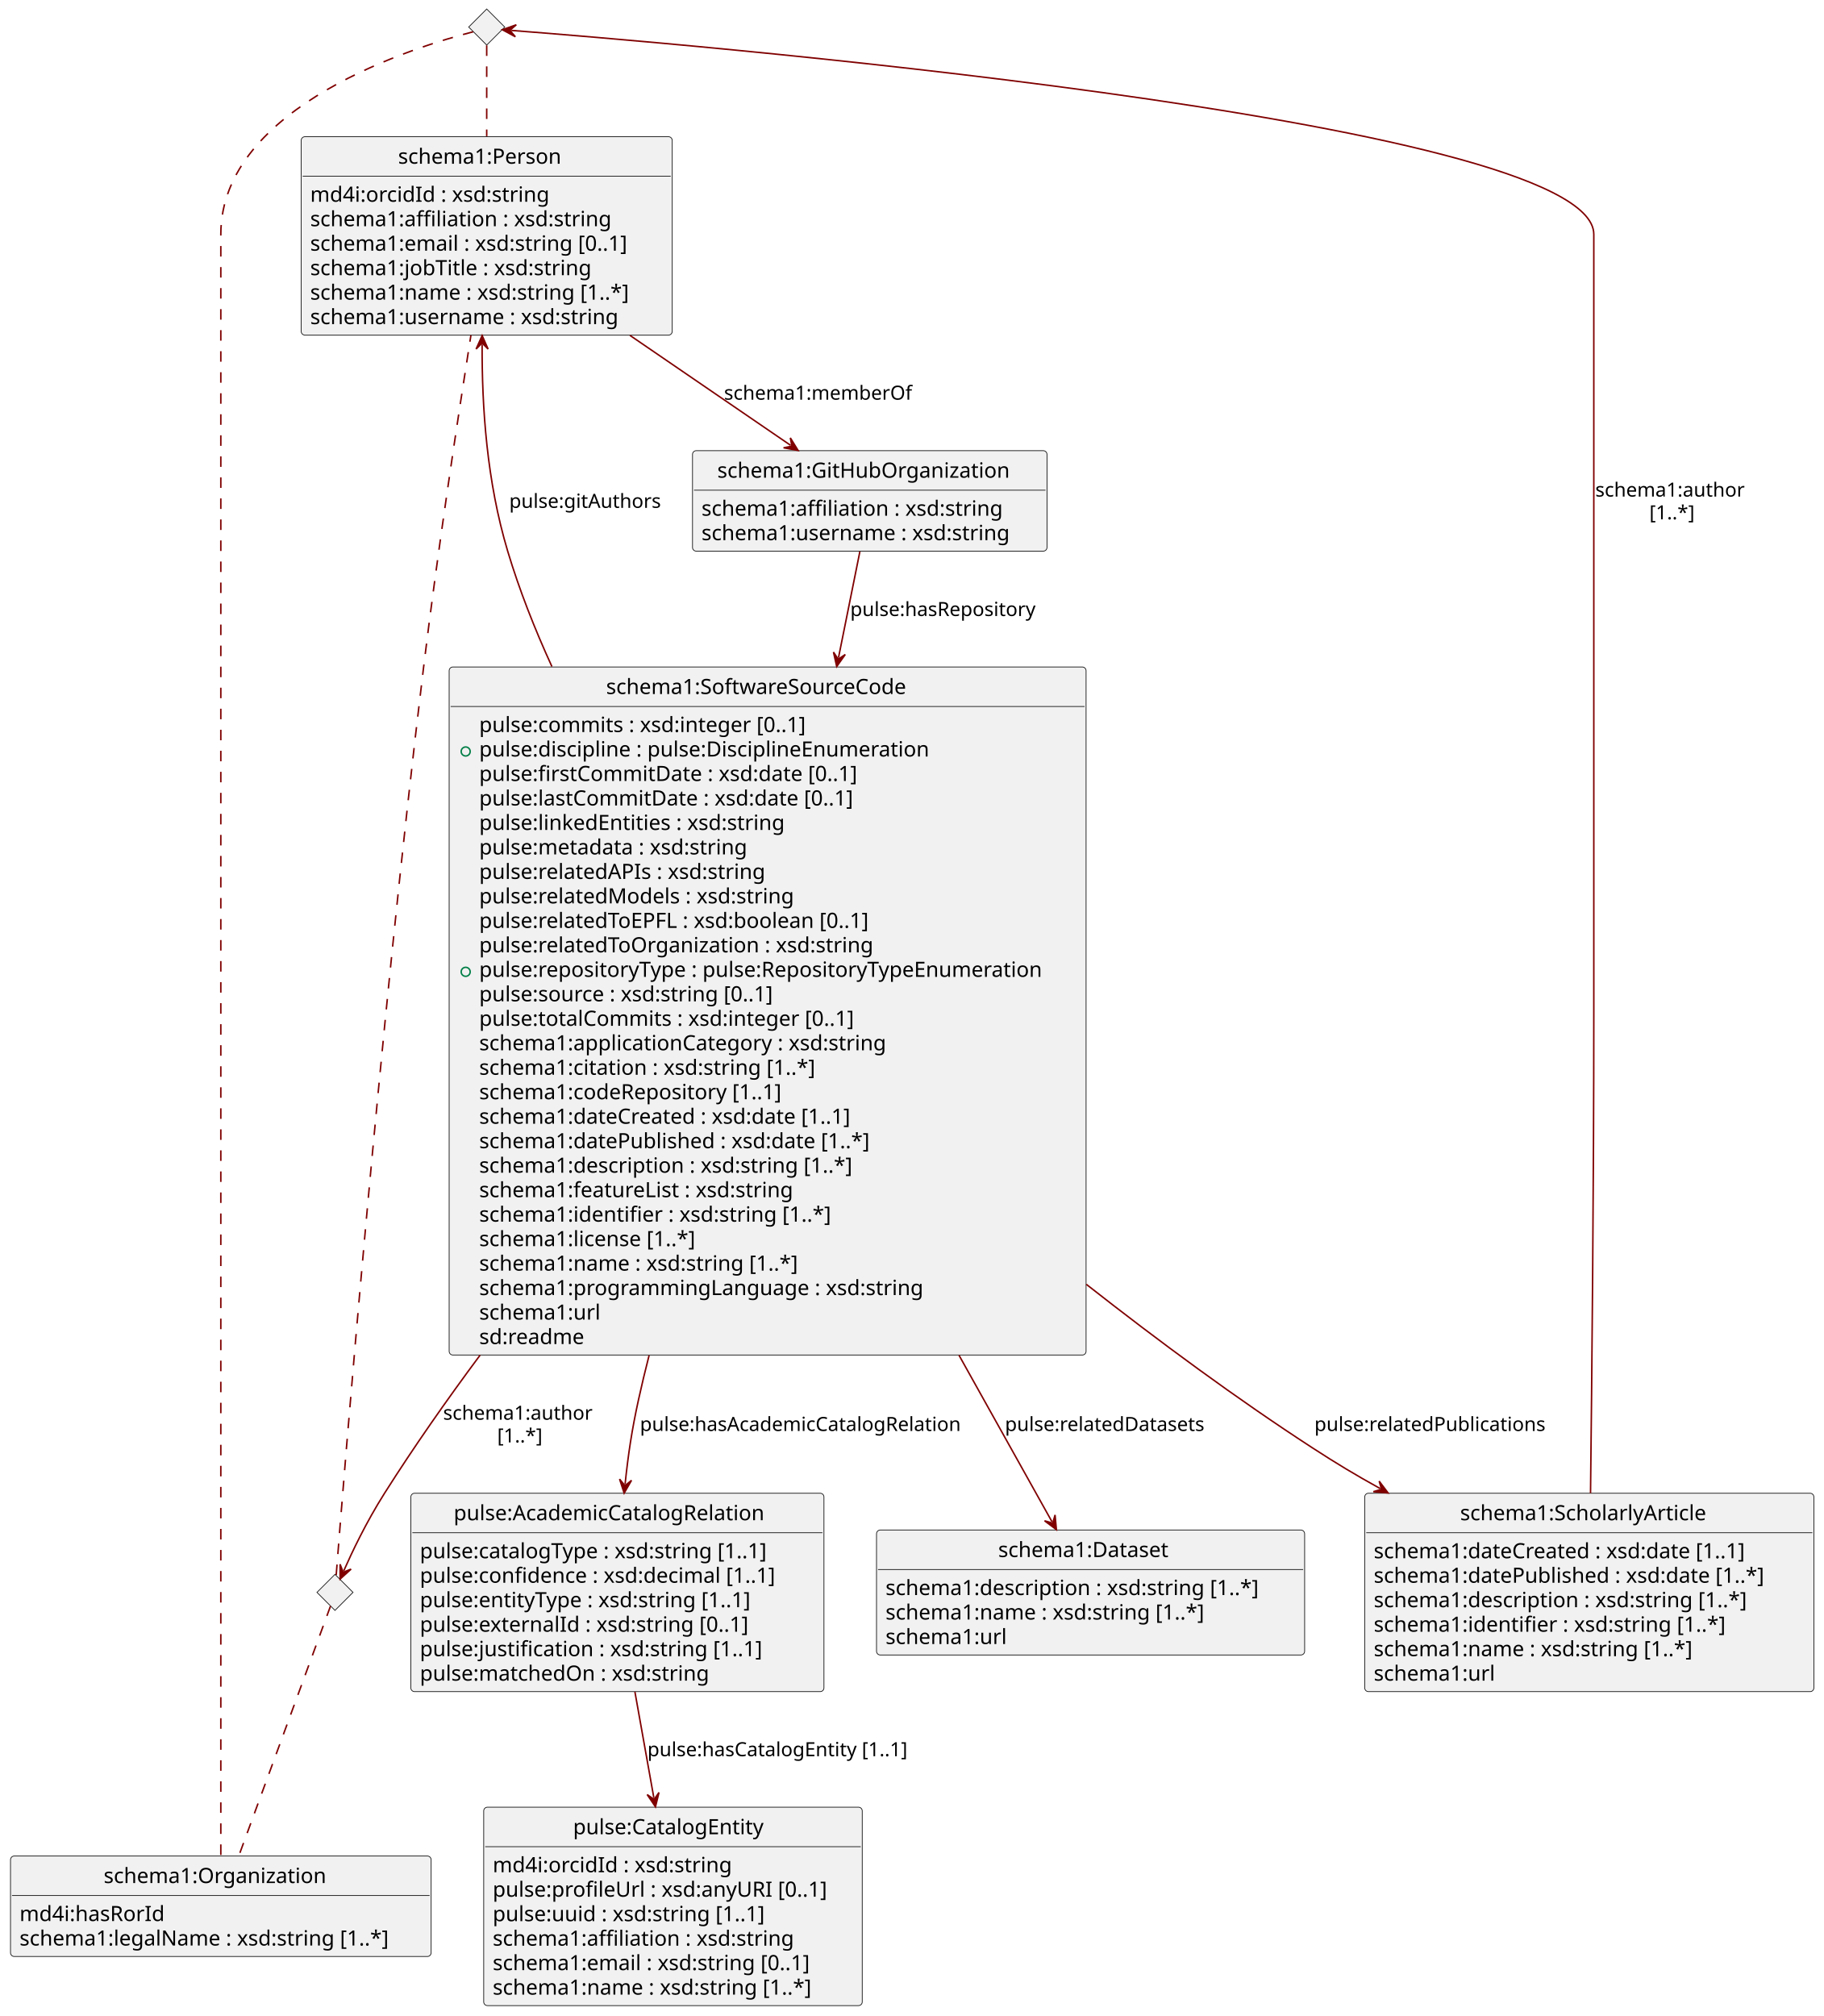
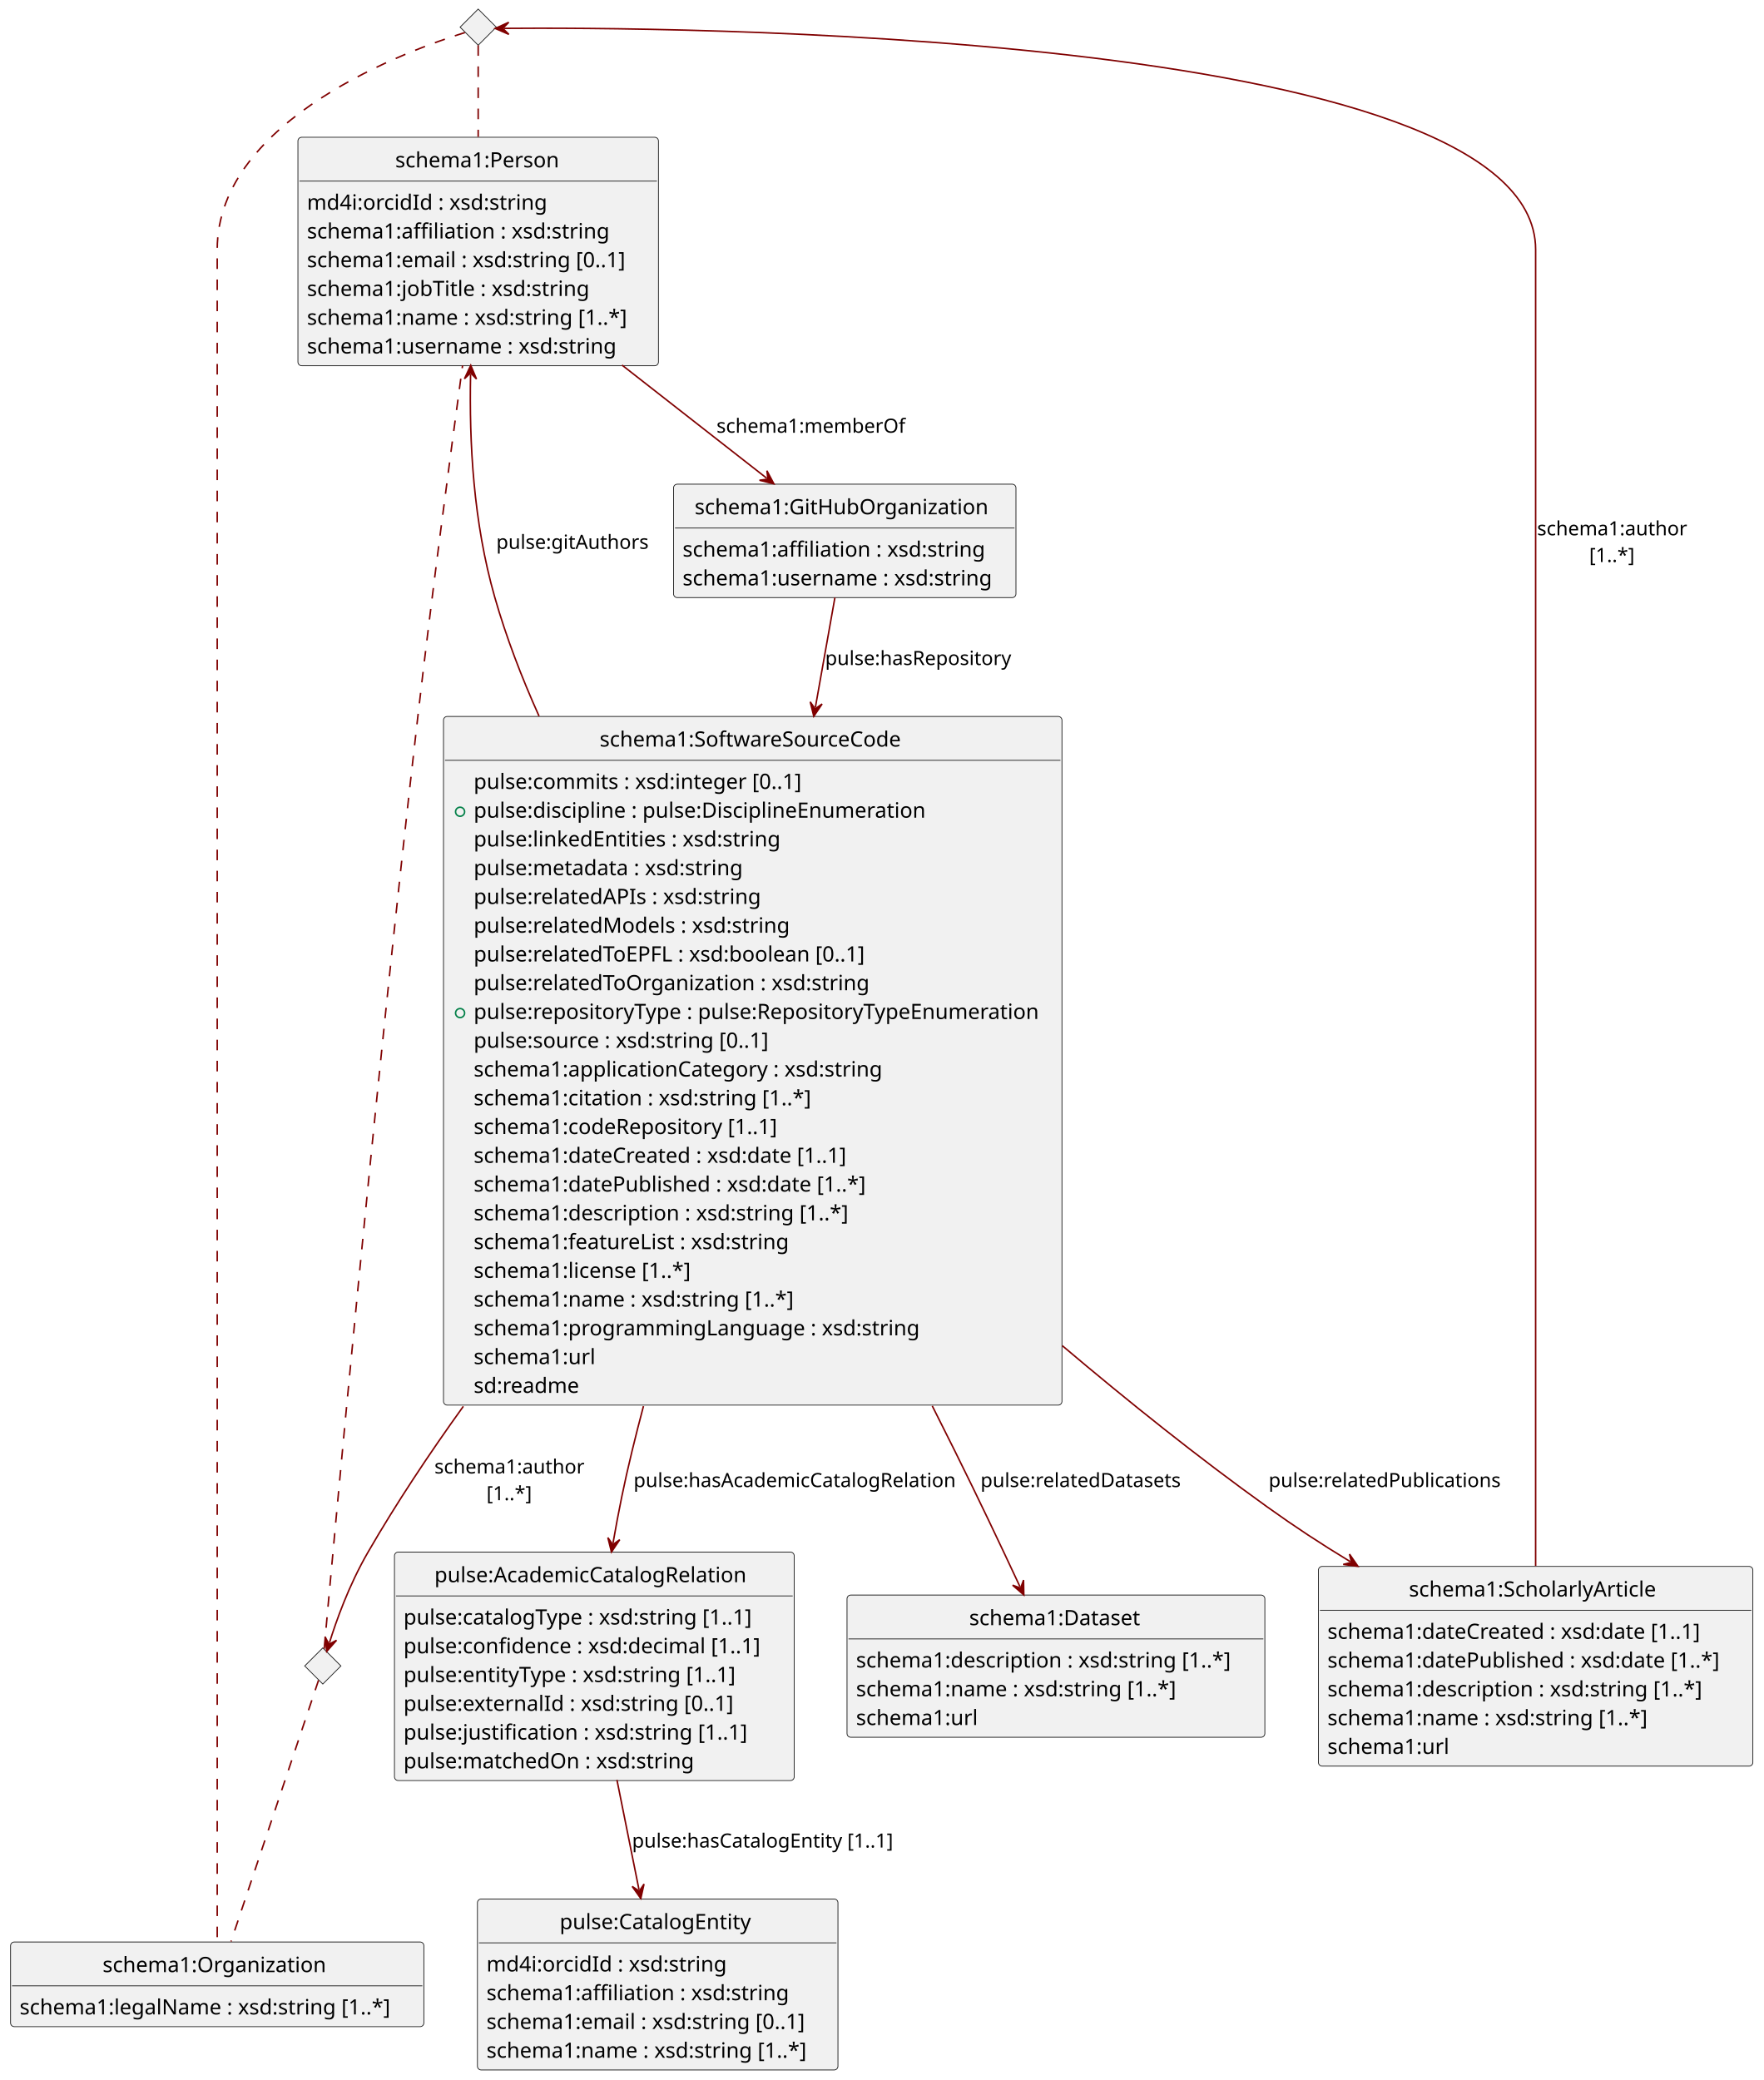
- <svg xmlns="http://www.w3.org/2000/svg" contentStyleType="text/css" height="1342px" preserveAspectRatio="none" style="width:1214px;height:1342px;background:#FFFFFF;" version="1.1" viewBox="0 0 1214 1342" width="1214px" zoomAndPan="magnify">
+ <svg xmlns="http://www.w3.org/2000/svg" contentStyleType="text/css" height="1379px" preserveAspectRatio="none" style="width:1169px;height:1379px;background:#FFFFFF;" version="1.1" viewBox="0 0 1169 1379" width="1169px" zoomAndPan="magnify">
  <defs />
  <g>
    <g id="elem_schema1:Organization">
-       <rect codeLine="8" fill="#F1F1F1" height="66.891" id="schema1:Organization" rx="2.5" ry="2.5" style="stroke:#181818;stroke-width:0.5;" width="280" x="7" y="1235.5" />
-       <text fill="#000000" font-family="sans-serif" font-size="14" lengthAdjust="spacing" textLength="156" x="69" y="1253.495">schema1:Organization</text>
-       <line style="stroke:#181818;stroke-width:0.5;" x1="8" x2="286" y1="1261.797" y2="1261.797" />
-       <text fill="#000000" font-family="sans-serif" font-size="14" lengthAdjust="spacing" textLength="100" x="13" y="1278.792">md4i:hasRorId</text>
-       <text fill="#000000" font-family="sans-serif" font-size="14" lengthAdjust="spacing" textLength="268" x="13" y="1295.089">schema1:legalName  : xsd:string  [1..*]</text>
+       <rect codeLine="8" fill="#F1F1F1" height="56.136" id="schema1:Organization" rx="2.5" ry="2.5" style="stroke:#181818;stroke-width:0.5;" width="274" x="7" y="1287.5" />
+       <text fill="#000000" font-family="sans-serif" font-size="14" lengthAdjust="spacing" textLength="152" x="68" y="1307.466">schema1:Organization</text>
+       <line style="stroke:#181818;stroke-width:0.5;" x1="8" x2="280" y1="1316.568" y2="1316.568" />
+       <text fill="#000000" font-family="sans-serif" font-size="14" lengthAdjust="spacing" textLength="262" x="13" y="1335.534">schema1:legalName  : xsd:string  [1..*]</text>
    </g>
    <g id="elem_schema1:Person">
-       <rect codeLine="11" fill="#F1F1F1" height="132.078" id="schema1:Person" rx="2.5" ry="2.5" style="stroke:#181818;stroke-width:0.5;" width="247" x="200.5" y="91" />
-       <text fill="#000000" font-family="sans-serif" font-size="14" lengthAdjust="spacing" textLength="118" x="265" y="108.995">schema1:Person</text>
-       <line style="stroke:#181818;stroke-width:0.5;" x1="201.5" x2="446.5" y1="117.297" y2="117.297" />
-       <text fill="#000000" font-family="sans-serif" font-size="14" lengthAdjust="spacing" textLength="170" x="206.5" y="134.292">md4i:orcidId  : xsd:string</text>
-       <text fill="#000000" font-family="sans-serif" font-size="14" lengthAdjust="spacing" textLength="213" x="206.5" y="150.589">schema1:affiliation  : xsd:string</text>
-       <text fill="#000000" font-family="sans-serif" font-size="14" lengthAdjust="spacing" textLength="234" x="206.5" y="166.886">schema1:email  : xsd:string  [0..1]</text>
-       <text fill="#000000" font-family="sans-serif" font-size="14" lengthAdjust="spacing" textLength="204" x="206.5" y="183.183">schema1:jobTitle  : xsd:string</text>
-       <text fill="#000000" font-family="sans-serif" font-size="14" lengthAdjust="spacing" textLength="235" x="206.5" y="199.48">schema1:name  : xsd:string  [1..*]</text>
-       <text fill="#000000" font-family="sans-serif" font-size="14" lengthAdjust="spacing" textLength="224" x="206.5" y="215.776">schema1:username  : xsd:string</text>
+       <rect codeLine="10" fill="#F1F1F1" height="151.475" id="schema1:Person" rx="2.5" ry="2.5" style="stroke:#181818;stroke-width:0.5;" width="239" x="197.5" y="91" />
+       <text fill="#000000" font-family="sans-serif" font-size="14" lengthAdjust="spacing" textLength="110" x="262" y="110.966">schema1:Person</text>
+       <line style="stroke:#181818;stroke-width:0.5;" x1="198.5" x2="435.5" y1="120.068" y2="120.068" />
+       <text fill="#000000" font-family="sans-serif" font-size="14" lengthAdjust="spacing" textLength="169" x="203.5" y="139.034">md4i:orcidId  : xsd:string</text>
+       <text fill="#000000" font-family="sans-serif" font-size="14" lengthAdjust="spacing" textLength="211" x="203.5" y="158.102">schema1:affiliation  : xsd:string</text>
+       <text fill="#000000" font-family="sans-serif" font-size="14" lengthAdjust="spacing" textLength="226" x="203.5" y="177.17">schema1:email  : xsd:string  [0..1]</text>
+       <text fill="#000000" font-family="sans-serif" font-size="14" lengthAdjust="spacing" textLength="197" x="203.5" y="196.238">schema1:jobTitle  : xsd:string</text>
+       <text fill="#000000" font-family="sans-serif" font-size="14" lengthAdjust="spacing" textLength="227" x="203.5" y="215.305">schema1:name  : xsd:string  [1..*]</text>
+       <text fill="#000000" font-family="sans-serif" font-size="14" lengthAdjust="spacing" textLength="215" x="203.5" y="234.373">schema1:username  : xsd:string</text>
    </g>
    <g id="elem_schema1:GitHubOrganization">
-       <rect codeLine="84" fill="#F1F1F1" height="66.891" id="schema1:GitHubOrganization" rx="2.5" ry="2.5" style="stroke:#181818;stroke-width:0.5;" width="236" x="461" y="300" />
-       <text fill="#000000" font-family="sans-serif" font-size="14" lengthAdjust="spacing" textLength="203" x="477.5" y="317.995">schema1:GitHubOrganization</text>
-       <line style="stroke:#181818;stroke-width:0.5;" x1="462" x2="696" y1="326.297" y2="326.297" />
-       <text fill="#000000" font-family="sans-serif" font-size="14" lengthAdjust="spacing" textLength="213" x="467" y="343.292">schema1:affiliation  : xsd:string</text>
-       <text fill="#000000" font-family="sans-serif" font-size="14" lengthAdjust="spacing" textLength="224" x="467" y="359.589">schema1:username  : xsd:string</text>
+       <rect codeLine="76" fill="#F1F1F1" height="75.204" id="schema1:GitHubOrganization" rx="2.5" ry="2.5" style="stroke:#181818;stroke-width:0.5;" width="227" x="446.5" y="321" />
+       <text fill="#000000" font-family="sans-serif" font-size="14" lengthAdjust="spacing" textLength="199" x="460.5" y="340.966">schema1:GitHubOrganization</text>
+       <line style="stroke:#181818;stroke-width:0.5;" x1="447.5" x2="672.5" y1="350.068" y2="350.068" />
+       <text fill="#000000" font-family="sans-serif" font-size="14" lengthAdjust="spacing" textLength="211" x="452.5" y="369.034">schema1:affiliation  : xsd:string</text>
+       <text fill="#000000" font-family="sans-serif" font-size="14" lengthAdjust="spacing" textLength="215" x="452.5" y="388.102">schema1:username  : xsd:string</text>
    </g>
    <g id="elem_pulse:AcademicCatalogRelation">
-       <rect codeLine="19" fill="#F1F1F1" height="132.078" id="pulse:AcademicCatalogRelation" rx="2.5" ry="2.5" style="stroke:#181818;stroke-width:0.5;" width="275" x="273.5" y="994" />
-       <text fill="#000000" font-family="sans-serif" font-size="14" lengthAdjust="spacing" textLength="218" x="302" y="1011.995">pulse:AcademicCatalogRelation</text>
-       <line style="stroke:#181818;stroke-width:0.5;" x1="274.5" x2="547.5" y1="1020.297" y2="1020.297" />
-       <text fill="#000000" font-family="sans-serif" font-size="14" lengthAdjust="spacing" textLength="256" x="279.5" y="1037.292">pulse:catalogType  : xsd:string  [1..1]</text>
-       <text fill="#000000" font-family="sans-serif" font-size="14" lengthAdjust="spacing" textLength="263" x="279.5" y="1053.589">pulse:confidence  : xsd:decimal  [1..1]</text>
-       <text fill="#000000" font-family="sans-serif" font-size="14" lengthAdjust="spacing" textLength="244" x="279.5" y="1069.886">pulse:entityType  : xsd:string  [1..1]</text>
-       <text fill="#000000" font-family="sans-serif" font-size="14" lengthAdjust="spacing" textLength="239" x="279.5" y="1086.183">pulse:externalId  : xsd:string  [0..1]</text>
-       <text fill="#000000" font-family="sans-serif" font-size="14" lengthAdjust="spacing" textLength="249" x="279.5" y="1102.479">pulse:justification  : xsd:string  [1..1]</text>
-       <text fill="#000000" font-family="sans-serif" font-size="14" lengthAdjust="spacing" textLength="209" x="279.5" y="1118.776">pulse:matchedOn  : xsd:string</text>
+       <rect codeLine="18" fill="#F1F1F1" height="151.475" id="pulse:AcademicCatalogRelation" rx="2.5" ry="2.5" style="stroke:#181818;stroke-width:0.5;" width="265" x="261.5" y="1029" />
+       <text fill="#000000" font-family="sans-serif" font-size="14" lengthAdjust="spacing" textLength="212" x="288" y="1048.966">pulse:AcademicCatalogRelation</text>
+       <line style="stroke:#181818;stroke-width:0.5;" x1="262.5" x2="525.5" y1="1058.068" y2="1058.068" />
+       <text fill="#000000" font-family="sans-serif" font-size="14" lengthAdjust="spacing" textLength="247" x="267.5" y="1077.034">pulse:catalogType  : xsd:string  [1..1]</text>
+       <text fill="#000000" font-family="sans-serif" font-size="14" lengthAdjust="spacing" textLength="253" x="267.5" y="1096.102">pulse:confidence  : xsd:decimal  [1..1]</text>
+       <text fill="#000000" font-family="sans-serif" font-size="14" lengthAdjust="spacing" textLength="236" x="267.5" y="1115.17">pulse:entityType  : xsd:string  [1..1]</text>
+       <text fill="#000000" font-family="sans-serif" font-size="14" lengthAdjust="spacing" textLength="235" x="267.5" y="1134.238">pulse:externalId  : xsd:string  [0..1]</text>
+       <text fill="#000000" font-family="sans-serif" font-size="14" lengthAdjust="spacing" textLength="245" x="267.5" y="1153.305">pulse:justification  : xsd:string  [1..1]</text>
+       <text fill="#000000" font-family="sans-serif" font-size="14" lengthAdjust="spacing" textLength="203" x="267.5" y="1172.373">pulse:matchedOn  : xsd:string</text>
    </g>
    <g id="elem_pulse:CatalogEntity">
-       <rect codeLine="27" fill="#F1F1F1" height="132.078" id="pulse:CatalogEntity" rx="2.5" ry="2.5" style="stroke:#181818;stroke-width:0.5;" width="252" x="322" y="1203" />
-       <text fill="#000000" font-family="sans-serif" font-size="14" lengthAdjust="spacing" textLength="133" x="381.5" y="1220.995">pulse:CatalogEntity</text>
-       <line style="stroke:#181818;stroke-width:0.5;" x1="323" x2="573" y1="1229.297" y2="1229.297" />
-       <text fill="#000000" font-family="sans-serif" font-size="14" lengthAdjust="spacing" textLength="170" x="328" y="1246.292">md4i:orcidId  : xsd:string</text>
-       <text fill="#000000" font-family="sans-serif" font-size="14" lengthAdjust="spacing" textLength="240" x="328" y="1262.589">pulse:profileUrl  : xsd:anyURI  [0..1]</text>
-       <text fill="#000000" font-family="sans-serif" font-size="14" lengthAdjust="spacing" textLength="202" x="328" y="1278.886">pulse:uuid  : xsd:string  [1..1]</text>
-       <text fill="#000000" font-family="sans-serif" font-size="14" lengthAdjust="spacing" textLength="213" x="328" y="1295.183">schema1:affiliation  : xsd:string</text>
-       <text fill="#000000" font-family="sans-serif" font-size="14" lengthAdjust="spacing" textLength="234" x="328" y="1311.479">schema1:email  : xsd:string  [0..1]</text>
-       <text fill="#000000" font-family="sans-serif" font-size="14" lengthAdjust="spacing" textLength="235" x="328" y="1327.776">schema1:name  : xsd:string  [1..*]</text>
+       <rect codeLine="26" fill="#F1F1F1" height="113.34" id="pulse:CatalogEntity" rx="2.5" ry="2.5" style="stroke:#181818;stroke-width:0.5;" width="239" x="316.5" y="1259" />
+       <text fill="#000000" font-family="sans-serif" font-size="14" lengthAdjust="spacing" textLength="130" x="371" y="1278.966">pulse:CatalogEntity</text>
+       <line style="stroke:#181818;stroke-width:0.5;" x1="317.5" x2="554.5" y1="1288.068" y2="1288.068" />
+       <text fill="#000000" font-family="sans-serif" font-size="14" lengthAdjust="spacing" textLength="169" x="322.5" y="1307.034">md4i:orcidId  : xsd:string</text>
+       <text fill="#000000" font-family="sans-serif" font-size="14" lengthAdjust="spacing" textLength="211" x="322.5" y="1326.102">schema1:affiliation  : xsd:string</text>
+       <text fill="#000000" font-family="sans-serif" font-size="14" lengthAdjust="spacing" textLength="226" x="322.5" y="1345.17">schema1:email  : xsd:string  [0..1]</text>
+       <text fill="#000000" font-family="sans-serif" font-size="14" lengthAdjust="spacing" textLength="227" x="322.5" y="1364.238">schema1:name  : xsd:string  [1..*]</text>
    </g>
    <g id="elem_schema1:ScholarlyArticle">
-       <rect codeLine="34" fill="#F1F1F1" height="132.078" id="schema1:ScholarlyArticle" rx="2.5" ry="2.5" style="stroke:#181818;stroke-width:0.5;" width="299" x="908.5" y="994" />
-       <text fill="#000000" font-family="sans-serif" font-size="14" lengthAdjust="spacing" textLength="172" x="972" y="1011.995">schema1:ScholarlyArticle</text>
-       <line style="stroke:#181818;stroke-width:0.5;" x1="909.5" x2="1206.5" y1="1020.297" y2="1020.297" />
-       <text fill="#000000" font-family="sans-serif" font-size="14" lengthAdjust="spacing" textLength="276" x="914.5" y="1037.292">schema1:dateCreated  : xsd:date  [1..1]</text>
-       <text fill="#000000" font-family="sans-serif" font-size="14" lengthAdjust="spacing" textLength="287" x="914.5" y="1053.589">schema1:datePublished  : xsd:date  [1..*]</text>
-       <text fill="#000000" font-family="sans-serif" font-size="14" lengthAdjust="spacing" textLength="273" x="914.5" y="1069.886">schema1:description  : xsd:string  [1..*]</text>
-       <text fill="#000000" font-family="sans-serif" font-size="14" lengthAdjust="spacing" textLength="255" x="914.5" y="1086.183">schema1:identifier  : xsd:string  [1..*]</text>
-       <text fill="#000000" font-family="sans-serif" font-size="14" lengthAdjust="spacing" textLength="235" x="914.5" y="1102.479">schema1:name  : xsd:string  [1..*]</text>
-       <text fill="#000000" font-family="sans-serif" font-size="14" lengthAdjust="spacing" textLength="86" x="914.5" y="1118.776">schema1:url</text>
+       <rect codeLine="31" fill="#F1F1F1" height="132.407" id="schema1:ScholarlyArticle" rx="2.5" ry="2.5" style="stroke:#181818;stroke-width:0.5;" width="288" x="874" y="1038.5" />
+       <text fill="#000000" font-family="sans-serif" font-size="14" lengthAdjust="spacing" textLength="168" x="934" y="1058.466">schema1:ScholarlyArticle</text>
+       <line style="stroke:#181818;stroke-width:0.5;" x1="875" x2="1161" y1="1067.568" y2="1067.568" />
+       <text fill="#000000" font-family="sans-serif" font-size="14" lengthAdjust="spacing" textLength="262" x="880" y="1086.534">schema1:dateCreated  : xsd:date  [1..1]</text>
+       <text fill="#000000" font-family="sans-serif" font-size="14" lengthAdjust="spacing" textLength="276" x="880" y="1105.602">schema1:datePublished  : xsd:date  [1..*]</text>
+       <text fill="#000000" font-family="sans-serif" font-size="14" lengthAdjust="spacing" textLength="265" x="880" y="1124.67">schema1:description  : xsd:string  [1..*]</text>
+       <text fill="#000000" font-family="sans-serif" font-size="14" lengthAdjust="spacing" textLength="227" x="880" y="1143.738">schema1:name  : xsd:string  [1..*]</text>
+       <text fill="#000000" font-family="sans-serif" font-size="14" lengthAdjust="spacing" textLength="83" x="880" y="1162.805">schema1:url</text>
    </g>
-     <polygon fill="#F1F1F1" points="324,6,336,18,324,30,312,18,324,6" style="stroke:#181818;stroke-width:0.5;" />
+     <polygon fill="#F1F1F1" points="317,6,329,18,317,30,305,18,317,6" style="stroke:#181818;stroke-width:0.5;" />
    <g id="elem_schema1:Dataset">
-       <rect codeLine="45" fill="#F1F1F1" height="83.188" id="schema1:Dataset" rx="2.5" ry="2.5" style="stroke:#181818;stroke-width:0.5;" width="285" x="583.5" y="1018.5" />
-       <text fill="#000000" font-family="sans-serif" font-size="14" lengthAdjust="spacing" textLength="123" x="664.5" y="1036.495">schema1:Dataset</text>
-       <line style="stroke:#181818;stroke-width:0.5;" x1="584.5" x2="867.5" y1="1044.797" y2="1044.797" />
-       <text fill="#000000" font-family="sans-serif" font-size="14" lengthAdjust="spacing" textLength="273" x="589.5" y="1061.792">schema1:description  : xsd:string  [1..*]</text>
-       <text fill="#000000" font-family="sans-serif" font-size="14" lengthAdjust="spacing" textLength="235" x="589.5" y="1078.089">schema1:name  : xsd:string  [1..*]</text>
-       <text fill="#000000" font-family="sans-serif" font-size="14" lengthAdjust="spacing" textLength="86" x="589.5" y="1094.386">schema1:url</text>
+       <rect codeLine="41" fill="#F1F1F1" height="94.272" id="schema1:Dataset" rx="2.5" ry="2.5" style="stroke:#181818;stroke-width:0.5;" width="277" x="561.5" y="1057.5" />
+       <text fill="#000000" font-family="sans-serif" font-size="14" lengthAdjust="spacing" textLength="115" x="642.5" y="1077.466">schema1:Dataset</text>
+       <line style="stroke:#181818;stroke-width:0.5;" x1="562.5" x2="837.5" y1="1086.568" y2="1086.568" />
+       <text fill="#000000" font-family="sans-serif" font-size="14" lengthAdjust="spacing" textLength="265" x="567.5" y="1105.534">schema1:description  : xsd:string  [1..*]</text>
+       <text fill="#000000" font-family="sans-serif" font-size="14" lengthAdjust="spacing" textLength="227" x="567.5" y="1124.602">schema1:name  : xsd:string  [1..*]</text>
+       <text fill="#000000" font-family="sans-serif" font-size="14" lengthAdjust="spacing" textLength="83" x="567.5" y="1143.67">schema1:url</text>
    </g>
    <g id="elem_schema1:SoftwareSourceCode">
-       <rect codeLine="49" fill="#F1F1F1" height="458.016" id="schema1:SoftwareSourceCode" rx="2.5" ry="2.5" style="stroke:#181818;stroke-width:0.5;" width="424" x="299" y="444" />
-       <text fill="#000000" font-family="sans-serif" font-size="14" lengthAdjust="spacing" textLength="215" x="403.5" y="461.995">schema1:SoftwareSourceCode</text>
-       <line style="stroke:#181818;stroke-width:0.5;" x1="300" x2="722" y1="470.297" y2="470.297" />
-       <text fill="#000000" font-family="sans-serif" font-size="14" lengthAdjust="spacing" textLength="241" x="319" y="487.292">pulse:commits  : xsd:integer  [0..1]</text>
-       <ellipse cx="310" cy="500.242" fill="none" rx="3" ry="3" style="stroke:#038048;stroke-width:1.0;" />
-       <text fill="#000000" font-family="sans-serif" font-size="14" lengthAdjust="spacing" textLength="317" x="319" y="503.589">pulse:discipline : pulse:DisciplineEnumeration</text>
-       <text fill="#000000" font-family="sans-serif" font-size="14" lengthAdjust="spacing" textLength="275" x="319" y="519.886">pulse:firstCommitDate  : xsd:date  [0..1]</text>
-       <text fill="#000000" font-family="sans-serif" font-size="14" lengthAdjust="spacing" textLength="274" x="319" y="536.183">pulse:lastCommitDate  : xsd:date  [0..1]</text>
-       <text fill="#000000" font-family="sans-serif" font-size="14" lengthAdjust="spacing" textLength="220" x="319" y="552.48">pulse:linkedEntities  : xsd:string</text>
-       <text fill="#000000" font-family="sans-serif" font-size="14" lengthAdjust="spacing" textLength="193" x="319" y="568.776">pulse:metadata  : xsd:string</text>
-       <text fill="#000000" font-family="sans-serif" font-size="14" lengthAdjust="spacing" textLength="205" x="319" y="585.073">pulse:relatedAPIs  : xsd:string</text>
-       <text fill="#000000" font-family="sans-serif" font-size="14" lengthAdjust="spacing" textLength="226" x="319" y="601.37">pulse:relatedModels  : xsd:string</text>
-       <text fill="#000000" font-family="sans-serif" font-size="14" lengthAdjust="spacing" textLength="288" x="319" y="617.667">pulse:relatedToEPFL  : xsd:boolean  [0..1]</text>
-       <text fill="#000000" font-family="sans-serif" font-size="14" lengthAdjust="spacing" textLength="281" x="319" y="633.964">pulse:relatedToOrganization  : xsd:string</text>
-       <ellipse cx="310" cy="646.914" fill="none" rx="3" ry="3" style="stroke:#038048;stroke-width:1.0;" />
-       <text fill="#000000" font-family="sans-serif" font-size="14" lengthAdjust="spacing" textLength="398" x="319" y="650.261">pulse:repositoryType : pulse:RepositoryTypeEnumeration</text>
-       <text fill="#000000" font-family="sans-serif" font-size="14" lengthAdjust="spacing" textLength="220" x="319" y="666.558">pulse:source  : xsd:string  [0..1]</text>
-       <text fill="#000000" font-family="sans-serif" font-size="14" lengthAdjust="spacing" textLength="273" x="319" y="682.855">pulse:totalCommits  : xsd:integer  [0..1]</text>
-       <text fill="#000000" font-family="sans-serif" font-size="14" lengthAdjust="spacing" textLength="290" x="319" y="699.151">schema1:applicationCategory  : xsd:string</text>
-       <text fill="#000000" font-family="sans-serif" font-size="14" lengthAdjust="spacing" textLength="246" x="319" y="715.448">schema1:citation  : xsd:string  [1..*]</text>
-       <text fill="#000000" font-family="sans-serif" font-size="14" lengthAdjust="spacing" textLength="222" x="319" y="731.745">schema1:codeRepository  [1..1]</text>
-       <text fill="#000000" font-family="sans-serif" font-size="14" lengthAdjust="spacing" textLength="276" x="319" y="748.042">schema1:dateCreated  : xsd:date  [1..1]</text>
-       <text fill="#000000" font-family="sans-serif" font-size="14" lengthAdjust="spacing" textLength="287" x="319" y="764.339">schema1:datePublished  : xsd:date  [1..*]</text>
-       <text fill="#000000" font-family="sans-serif" font-size="14" lengthAdjust="spacing" textLength="273" x="319" y="780.636">schema1:description  : xsd:string  [1..*]</text>
-       <text fill="#000000" font-family="sans-serif" font-size="14" lengthAdjust="spacing" textLength="226" x="319" y="796.933">schema1:featureList  : xsd:string</text>
-       <text fill="#000000" font-family="sans-serif" font-size="14" lengthAdjust="spacing" textLength="255" x="319" y="813.23">schema1:identifier  : xsd:string  [1..*]</text>
-       <text fill="#000000" font-family="sans-serif" font-size="14" lengthAdjust="spacing" textLength="160" x="319" y="829.526">schema1:license  [1..*]</text>
-       <text fill="#000000" font-family="sans-serif" font-size="14" lengthAdjust="spacing" textLength="235" x="319" y="845.823">schema1:name  : xsd:string  [1..*]</text>
-       <text fill="#000000" font-family="sans-serif" font-size="14" lengthAdjust="spacing" textLength="314" x="319" y="862.12">schema1:programmingLanguage  : xsd:string</text>
-       <text fill="#000000" font-family="sans-serif" font-size="14" lengthAdjust="spacing" textLength="86" x="319" y="878.417">schema1:url</text>
-       <text fill="#000000" font-family="sans-serif" font-size="14" lengthAdjust="spacing" textLength="75" x="319" y="894.714">sd:readme</text>
+       <rect codeLine="45" fill="#F1F1F1" height="456.562" id="schema1:SoftwareSourceCode" rx="2.5" ry="2.5" style="stroke:#181818;stroke-width:0.5;" width="410" x="294" y="475" />
+       <text fill="#000000" font-family="sans-serif" font-size="14" lengthAdjust="spacing" textLength="203" x="397.5" y="494.966">schema1:SoftwareSourceCode</text>
+       <line style="stroke:#181818;stroke-width:0.5;" x1="295" x2="703" y1="504.068" y2="504.068" />
+       <text fill="#000000" font-family="sans-serif" font-size="14" lengthAdjust="spacing" textLength="232" x="314" y="523.034">pulse:commits  : xsd:integer  [0..1]</text>
+       <ellipse cx="305" cy="538.17" fill="none" rx="3" ry="3" style="stroke:#038048;stroke-width:1.0;" />
+       <text fill="#000000" font-family="sans-serif" font-size="14" lengthAdjust="spacing" textLength="312" x="314" y="542.102">pulse:discipline : pulse:DisciplineEnumeration</text>
+       <text fill="#000000" font-family="sans-serif" font-size="14" lengthAdjust="spacing" textLength="215" x="314" y="561.17">pulse:linkedEntities  : xsd:string</text>
+       <text fill="#000000" font-family="sans-serif" font-size="14" lengthAdjust="spacing" textLength="188" x="314" y="580.238">pulse:metadata  : xsd:string</text>
+       <text fill="#000000" font-family="sans-serif" font-size="14" lengthAdjust="spacing" textLength="201" x="314" y="599.306">pulse:relatedAPIs  : xsd:string</text>
+       <text fill="#000000" font-family="sans-serif" font-size="14" lengthAdjust="spacing" textLength="221" x="314" y="618.373">pulse:relatedModels  : xsd:string</text>
+       <text fill="#000000" font-family="sans-serif" font-size="14" lengthAdjust="spacing" textLength="274" x="314" y="637.441">pulse:relatedToEPFL  : xsd:boolean  [0..1]</text>
+       <text fill="#000000" font-family="sans-serif" font-size="14" lengthAdjust="spacing" textLength="276" x="314" y="656.509">pulse:relatedToOrganization  : xsd:string</text>
+       <ellipse cx="305" cy="671.645" fill="none" rx="3" ry="3" style="stroke:#038048;stroke-width:1.0;" />
+       <text fill="#000000" font-family="sans-serif" font-size="14" lengthAdjust="spacing" textLength="384" x="314" y="675.577">pulse:repositoryType : pulse:RepositoryTypeEnumeration</text>
+       <text fill="#000000" font-family="sans-serif" font-size="14" lengthAdjust="spacing" textLength="211" x="314" y="694.645">pulse:source  : xsd:string  [0..1]</text>
+       <text fill="#000000" font-family="sans-serif" font-size="14" lengthAdjust="spacing" textLength="282" x="314" y="713.713">schema1:applicationCategory  : xsd:string</text>
+       <text fill="#000000" font-family="sans-serif" font-size="14" lengthAdjust="spacing" textLength="239" x="314" y="732.781">schema1:citation  : xsd:string  [1..*]</text>
+       <text fill="#000000" font-family="sans-serif" font-size="14" lengthAdjust="spacing" textLength="209" x="314" y="751.849">schema1:codeRepository  [1..1]</text>
+       <text fill="#000000" font-family="sans-serif" font-size="14" lengthAdjust="spacing" textLength="262" x="314" y="770.917">schema1:dateCreated  : xsd:date  [1..1]</text>
+       <text fill="#000000" font-family="sans-serif" font-size="14" lengthAdjust="spacing" textLength="276" x="314" y="789.985">schema1:datePublished  : xsd:date  [1..*]</text>
+       <text fill="#000000" font-family="sans-serif" font-size="14" lengthAdjust="spacing" textLength="265" x="314" y="809.053">schema1:description  : xsd:string  [1..*]</text>
+       <text fill="#000000" font-family="sans-serif" font-size="14" lengthAdjust="spacing" textLength="219" x="314" y="828.12">schema1:featureList  : xsd:string</text>
+       <text fill="#000000" font-family="sans-serif" font-size="14" lengthAdjust="spacing" textLength="153" x="314" y="847.188">schema1:license  [1..*]</text>
+       <text fill="#000000" font-family="sans-serif" font-size="14" lengthAdjust="spacing" textLength="227" x="314" y="866.256">schema1:name  : xsd:string  [1..*]</text>
+       <text fill="#000000" font-family="sans-serif" font-size="14" lengthAdjust="spacing" textLength="308" x="314" y="885.324">schema1:programmingLanguage  : xsd:string</text>
+       <text fill="#000000" font-family="sans-serif" font-size="14" lengthAdjust="spacing" textLength="83" x="314" y="904.392">schema1:url</text>
+       <text fill="#000000" font-family="sans-serif" font-size="14" lengthAdjust="spacing" textLength="72" x="314" y="923.46">sd:readme</text>
    </g>
-     <polygon fill="#F1F1F1" points="223,1048,235,1060,223,1072,211,1060,223,1048" style="stroke:#181818;stroke-width:0.5;" />
+     <polygon fill="#F1F1F1" points="214,1092.5,226,1104.5,214,1116.5,202,1104.5,214,1092.5" style="stroke:#181818;stroke-width:0.5;" />
    <g id="link_schema1:Person_schema1:GitHubOrganization">
-       <path codeLine="18" d="M419.32,223.23 C457.51,249.36 494.879,274.931 526.349,296.471 " fill="none" id="schema1:Person-to-schema1:GitHubOrganization" style="stroke:#800000;stroke-width:1.0;" />
-       <polygon fill="#800000" points="531.3,299.86,526.132,291.476,527.174,297.036,521.614,298.077,531.3,299.86" style="stroke:#800000;stroke-width:1.0;" />
-       <text fill="#000000" font-family="sans-serif" font-size="13" lengthAdjust="spacing" textLength="132" x="482" y="266.067">schema1:memberOf</text>
+       <path codeLine="17" d="M412.34,242.05 C446.91,269.08 479.723,294.735 508.303,317.075 " fill="none" id="schema1:Person-to-schema1:GitHubOrganization" style="stroke:#800000;stroke-width:1.0;" />
+       <polygon fill="#800000" points="513.03,320.77,508.403,312.076,509.091,317.691,503.476,318.379,513.03,320.77" style="stroke:#800000;stroke-width:1.0;" />
+       <text fill="#000000" font-family="sans-serif" font-size="13" lengthAdjust="spacing" textLength="121" x="475" y="286.897">schema1:memberOf</text>
    </g>
    <g id="link_pulse:AcademicCatalogRelation_pulse:CatalogEntity">
-       <path codeLine="26" d="M422.66,1126.21 C427.02,1150.62 430.913,1172.444 435.283,1196.854 " fill="none" id="pulse:AcademicCatalogRelation-to-pulse:CatalogEntity" style="stroke:#800000;stroke-width:1.0;" />
-       <polygon fill="#800000" points="436.34,1202.76,438.691,1193.196,435.459,1197.838,430.817,1194.606,436.34,1202.76" style="stroke:#800000;stroke-width:1.0;" />
-       <text fill="#000000" font-family="sans-serif" font-size="13" lengthAdjust="spacing" textLength="184" x="431" y="1169.067">pulse:hasCatalogEntity [1..1]</text>
+       <path codeLine="25" d="M408.99,1180.07 C414.19,1205.98 418.758,1228.678 423.608,1252.808 " fill="none" id="pulse:AcademicCatalogRelation-to-pulse:CatalogEntity" style="stroke:#800000;stroke-width:1.0;" />
+       <polygon fill="#800000" points="424.79,1258.69,426.938,1249.078,423.805,1253.788,419.095,1250.655,424.79,1258.69" style="stroke:#800000;stroke-width:1.0;" />
+       <text fill="#000000" font-family="sans-serif" font-size="13" lengthAdjust="spacing" textLength="168" x="419" y="1224.897">pulse:hasCatalogEntity [1..1]</text>
    </g>
    <g id="link_schema1:ScholarlyArticle_diamond_ScholarlyArticle_CreativeWork_author">
-       <path codeLine="36" d="M1058.82,993.95 C1059.7,917.4 1061,786.46 1061,674 C1061,156 1061,156 1061,156 C1061,78.56 429.982,27.162 340.402,20.252 " fill="none" id="schema1:ScholarlyArticle-to-diamond_ScholarlyArticle_CreativeWork_author" style="stroke:#800000;stroke-width:1.0;" />
-       <polygon fill="#800000" points="334.42,19.79,343.086,24.47,339.405,20.174,343.701,16.494,334.42,19.79" style="stroke:#800000;stroke-width:1.0;" />
-       <text fill="#000000" font-family="sans-serif" font-size="13" lengthAdjust="spacing" textLength="105" x="1062" y="330.567">schema1:author</text>
-       <text fill="#000000" font-family="sans-serif" font-size="13" lengthAdjust="spacing" textLength="33" x="1098" y="345.7">[1..*]</text>
+       <path codeLine="33" d="M1018,1038.19 C1018,959.17 1018,822.09 1018,704.5 C1018,165.5 1018,165.5 1018,165.5 C1018,18.32 424.46,18.017 334.29,18.807 " fill="none" id="schema1:ScholarlyArticle-to-diamond_ScholarlyArticle_CreativeWork_author" style="stroke:#800000;stroke-width:1.0;" />
+       <polygon fill="#800000" points="328.29,18.86,337.325,22.781,333.29,18.816,337.255,14.781,328.29,18.86" style="stroke:#800000;stroke-width:1.0;" />
+       <text fill="#000000" font-family="sans-serif" font-size="13" lengthAdjust="spacing" textLength="97" x="1019" y="354.897">schema1:author</text>
+       <text fill="#000000" font-family="sans-serif" font-size="13" lengthAdjust="spacing" textLength="28" x="1053.5" y="372.603">[1..*]</text>
    </g>
    <g id="link_diamond_ScholarlyArticle_CreativeWork_author_schema1:Organization">
-       <path codeLine="37" d="M314.98,21.17 C278.91,30.42 147,70.12 147,156 C147,156 147,156 147,1061 C147,1122.63 147,1194.59 147,1235.37 " fill="none" id="diamond_ScholarlyArticle_CreativeWork_author-schema1:Organization" style="stroke:#800000;stroke-width:1.0;stroke-dasharray:7.0,7.0;" />
+       <path codeLine="34" d="M308.18,21.59 C272.93,32.54 144,78.52 144,165.5 C144,165.5 144,165.5 144,1105.5 C144,1170.81 144,1247.61 144,1287.45 " fill="none" id="diamond_ScholarlyArticle_CreativeWork_author-schema1:Organization" style="stroke:#800000;stroke-width:1.0;stroke-dasharray:7.0,7.0;" />
    </g>
    <g id="link_diamond_ScholarlyArticle_CreativeWork_author_schema1:Person">
-       <path codeLine="38" d="M324,30.21 C324,43.7 324,67.43 324,90.67 " fill="none" id="diamond_ScholarlyArticle_CreativeWork_author-schema1:Person" style="stroke:#800000;stroke-width:1.0;stroke-dasharray:7.0,7.0;" />
+       <path codeLine="35" d="M317,30.01 C317,43.32 317,66.91 317,90.71 " fill="none" id="diamond_ScholarlyArticle_CreativeWork_author-schema1:Person" style="stroke:#800000;stroke-width:1.0;stroke-dasharray:7.0,7.0;" />
    </g>
    <g id="link_schema1:SoftwareSourceCode_diamond_SoftwareSourceCode_CreativeWork_author">
-       <path codeLine="65" d="M319.6,902.07 C297.15,932.27 275.38,963.39 256,994 C243.55,1013.68 234.383,1033.165 228.843,1045.655 " fill="none" id="schema1:SoftwareSourceCode-to-diamond_SoftwareSourceCode_CreativeWork_author" style="stroke:#800000;stroke-width:1.0;" />
-       <polygon fill="#800000" points="226.41,1051.14,233.716,1044.535,228.437,1046.569,226.403,1041.291,226.41,1051.14" style="stroke:#800000;stroke-width:1.0;" />
-       <text fill="#000000" font-family="sans-serif" font-size="13" lengthAdjust="spacing" textLength="105" x="295" y="945.067">schema1:author</text>
-       <text fill="#000000" font-family="sans-serif" font-size="13" lengthAdjust="spacing" textLength="33" x="331" y="960.2">[1..*]</text>
+       <path codeLine="58" d="M307.15,932.38 C284.46,963.9 262.75,996.59 244,1029 C231.01,1051.45 222.853,1074.874 218.383,1089.144 " fill="none" id="schema1:SoftwareSourceCode-to-diamond_SoftwareSourceCode_CreativeWork_author" style="stroke:#800000;stroke-width:1.0;" />
+       <polygon fill="#800000" points="216.59,1094.87,223.097,1087.477,218.085,1090.099,215.463,1085.086,216.59,1094.87" style="stroke:#800000;stroke-width:1.0;" />
+       <text fill="#000000" font-family="sans-serif" font-size="13" lengthAdjust="spacing" textLength="97" x="288" y="976.897">schema1:author</text>
+       <text fill="#000000" font-family="sans-serif" font-size="13" lengthAdjust="spacing" textLength="28" x="322.5" y="994.603">[1..*]</text>
    </g>
    <g id="link_diamond_SoftwareSourceCode_CreativeWork_author_schema1:Organization">
-       <path codeLine="66" d="M220.02,1069.11 C209.98,1096.47 176.98,1186.35 158.98,1235.38 " fill="none" id="diamond_SoftwareSourceCode_CreativeWork_author-schema1:Organization" style="stroke:#800000;stroke-width:1.0;stroke-dasharray:7.0,7.0;" />
+       <path codeLine="59" d="M211.17,1113.95 C201.45,1142.97 169.16,1239.39 153.15,1287.17 " fill="none" id="diamond_SoftwareSourceCode_CreativeWork_author-schema1:Organization" style="stroke:#800000;stroke-width:1.0;stroke-dasharray:7.0,7.0;" />
    </g>
    <g id="link_diamond_SoftwareSourceCode_CreativeWork_author_schema1:Person">
-       <path codeLine="67" d="M223.81,1048.45 C228.44,988.86 252.35,688.37 282,444 C291.22,368.02 304.36,281.08 313.48,223.19 " fill="none" id="diamond_SoftwareSourceCode_CreativeWork_author-schema1:Person" style="stroke:#800000;stroke-width:1.0;stroke-dasharray:7.0,7.0;" />
+       <path codeLine="60" d="M214.92,1093.12 C220.29,1033.22 248.15,725.57 277,475 C286.16,395.45 298.18,304.52 306.64,242.3 " fill="none" id="diamond_SoftwareSourceCode_CreativeWork_author-schema1:Person" style="stroke:#800000;stroke-width:1.0;stroke-dasharray:7.0,7.0;" />
    </g>
    <g id="link_schema1:SoftwareSourceCode_schema1:Dataset">
-       <path codeLine="80" d="M638.4,902.13 C663.39,946.88 683.964,983.732 700.324,1013.022 " fill="none" id="schema1:SoftwareSourceCode-to-schema1:Dataset" style="stroke:#800000;stroke-width:1.0;" />
-       <polygon fill="#800000" points="703.25,1018.26,702.353,1008.452,700.812,1013.895,695.369,1012.353,703.25,1018.26" style="stroke:#800000;stroke-width:1.0;" />
-       <text fill="#000000" font-family="sans-serif" font-size="13" lengthAdjust="spacing" textLength="141" x="669" y="952.567">pulse:relatedDatasets</text>
+       <path codeLine="72" d="M618.01,932.08 C623.11,942.18 628.12,952.18 633,962 C648.72,993.65 663.213,1024.203 676.173,1051.973 " fill="none" id="schema1:SoftwareSourceCode-to-schema1:Dataset" style="stroke:#800000;stroke-width:1.0;" />
+       <polygon fill="#800000" points="678.71,1057.41,678.529,1047.563,676.596,1052.879,671.279,1050.946,678.71,1057.41" style="stroke:#800000;stroke-width:1.0;" />
+       <text fill="#000000" font-family="sans-serif" font-size="13" lengthAdjust="spacing" textLength="129" x="650" y="985.897">pulse:relatedDatasets</text>
    </g>
    <g id="link_schema1:SoftwareSourceCode_schema1:ScholarlyArticle">
-       <path codeLine="81" d="M723.15,854.93 C771.42,892.82 823.41,931.19 874,964 C889.84,974.27 901.662,981.413 918.812,990.913 " fill="none" id="schema1:SoftwareSourceCode-to-schema1:ScholarlyArticle" style="stroke:#800000;stroke-width:1.0;" />
-       <polygon fill="#800000" points="924.06,993.82,918.125,985.96,919.686,991.397,914.249,992.958,924.06,993.82" style="stroke:#800000;stroke-width:1.0;" />
-       <text fill="#000000" font-family="sans-serif" font-size="13" lengthAdjust="spacing" textLength="159" x="875" y="952.567">pulse:relatedPublications</text>
+       <path codeLine="73" d="M704.21,892.16 C747.86,929.08 794.53,966.43 840,999 C858.94,1012.56 874.604,1022.862 895.093,1035.322 " fill="none" id="schema1:SoftwareSourceCode-to-schema1:ScholarlyArticle" style="stroke:#800000;stroke-width:1.0;" />
+       <polygon fill="#800000" points="900.22,1038.44,894.609,1030.346,895.948,1035.842,890.452,1037.181,900.22,1038.44" style="stroke:#800000;stroke-width:1.0;" />
+       <text fill="#000000" font-family="sans-serif" font-size="13" lengthAdjust="spacing" textLength="150" x="841" y="985.897">pulse:relatedPublications</text>
    </g>
    <g id="link_schema1:SoftwareSourceCode_schema1:Person">
-       <path codeLine="82" d="M367.41,443.72 C355.86,418.5 345.7,392.66 338,367 C324,320.32 320.798,271.25 320.949,229.36 " fill="none" id="schema1:SoftwareSourceCode-to-schema1:Person" style="stroke:#800000;stroke-width:1.0;" />
-       <polygon fill="#800000" points="320.97,223.36,316.938,232.346,320.952,228.36,324.938,232.374,320.97,223.36" style="stroke:#800000;stroke-width:1.0;" />
-       <text fill="#000000" font-family="sans-serif" font-size="13" lengthAdjust="spacing" textLength="104" x="339" y="338.067">pulse:gitAuthors</text>
+       <path codeLine="74" d="M357.36,474.81 C345.71,448.93 335.54,422.36 328,396 C313.72,346.07 311.04,293.539 311.95,248.209 " fill="none" id="schema1:SoftwareSourceCode-to-schema1:Person" style="stroke:#800000;stroke-width:1.0;" />
+       <polygon fill="#800000" points="312.07,242.21,307.89,251.128,311.97,247.209,315.889,251.288,312.07,242.21" style="stroke:#800000;stroke-width:1.0;" />
+       <text fill="#000000" font-family="sans-serif" font-size="13" lengthAdjust="spacing" textLength="99" x="329" y="363.897">pulse:gitAuthors</text>
    </g>
    <g id="link_schema1:SoftwareSourceCode_pulse:AcademicCatalogRelation">
-       <path codeLine="83" d="M432.1,902.24 C429.53,912.25 427.15,922.2 425,932 C420.63,951.93 418.213,967.972 416.123,987.992 " fill="none" id="schema1:SoftwareSourceCode-to-pulse:AcademicCatalogRelation" style="stroke:#800000;stroke-width:1.0;" />
-       <polygon fill="#800000" points="415.5,993.96,420.413,985.424,416.019,988.987,412.456,984.593,415.5,993.96" style="stroke:#800000;stroke-width:1.0;" />
-       <text fill="#000000" font-family="sans-serif" font-size="13" lengthAdjust="spacing" textLength="224" x="426" y="952.567">pulse:hasAcademicCatalogRelation</text>
+       <path codeLine="75" d="M426.57,932.24 C423.91,942.26 421.37,952.22 419,962 C413.76,983.58 410.185,1001.34 406.385,1023.05 " fill="none" id="schema1:SoftwareSourceCode-to-pulse:AcademicCatalogRelation" style="stroke:#800000;stroke-width:1.0;" />
+       <polygon fill="#800000" points="405.35,1028.96,410.842,1020.784,406.212,1024.035,402.962,1019.405,405.35,1028.96" style="stroke:#800000;stroke-width:1.0;" />
+       <text fill="#000000" font-family="sans-serif" font-size="13" lengthAdjust="spacing" textLength="208" x="420" y="985.897">pulse:hasAcademicCatalogRelation</text>
    </g>
    <g id="link_schema1:GitHubOrganization_schema1:SoftwareSourceCode">
-       <path codeLine="87" d="M572.42,367.17 C568.45,386.85 564.194,407.978 558.184,437.828 " fill="none" id="schema1:GitHubOrganization-to-schema1:SoftwareSourceCode" style="stroke:#800000;stroke-width:1.0;" />
-       <polygon fill="#800000" points="557,443.71,562.698,435.677,557.987,438.808,554.855,434.098,557,443.71" style="stroke:#800000;stroke-width:1.0;" />
-       <text fill="#000000" font-family="sans-serif" font-size="13" lengthAdjust="spacing" textLength="128" x="566" y="410.067">pulse:hasRepository</text>
+       <path codeLine="79" d="M553.47,396.21 C549.8,416.86 545.92,438.653 540.53,468.973 " fill="none" id="schema1:GitHubOrganization-to-schema1:SoftwareSourceCode" style="stroke:#800000;stroke-width:1.0;" />
+       <polygon fill="#800000" points="539.48,474.88,544.994,466.719,540.355,469.957,537.117,465.319,539.48,474.88" style="stroke:#800000;stroke-width:1.0;" />
+       <text fill="#000000" font-family="sans-serif" font-size="13" lengthAdjust="spacing" textLength="121" x="547" y="440.897">pulse:hasRepository</text>
    </g>
  </g>
</svg>
